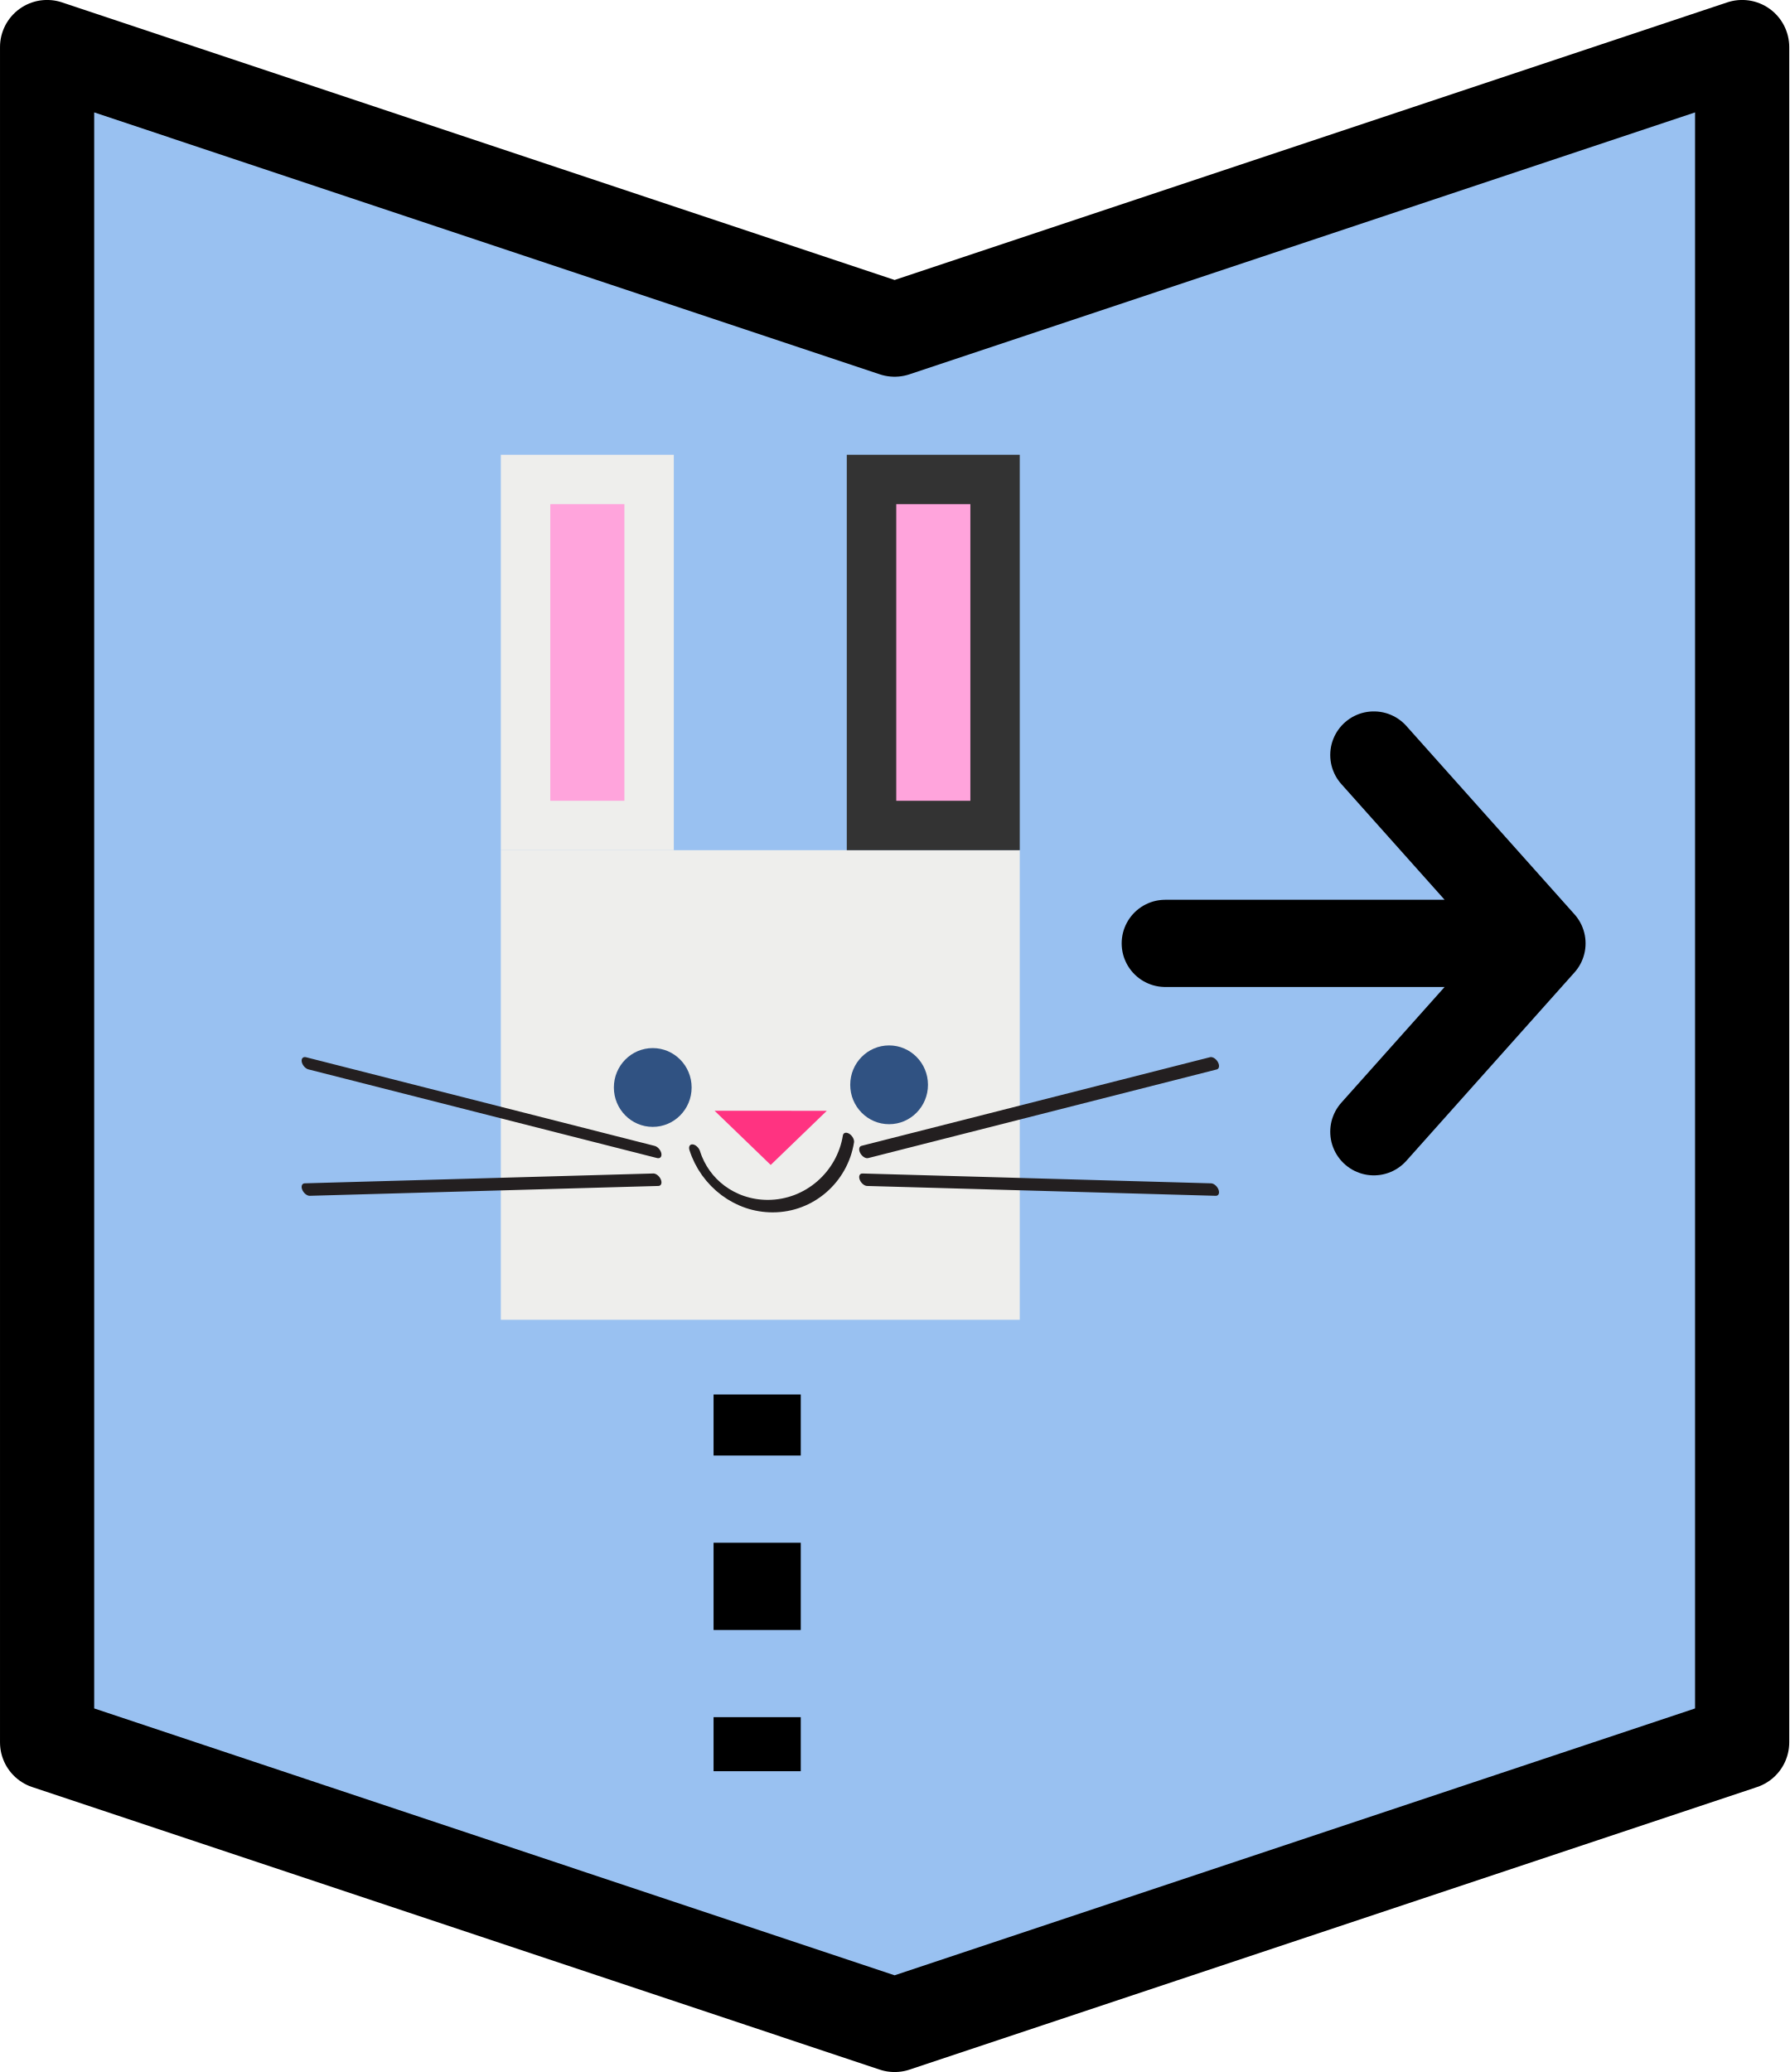
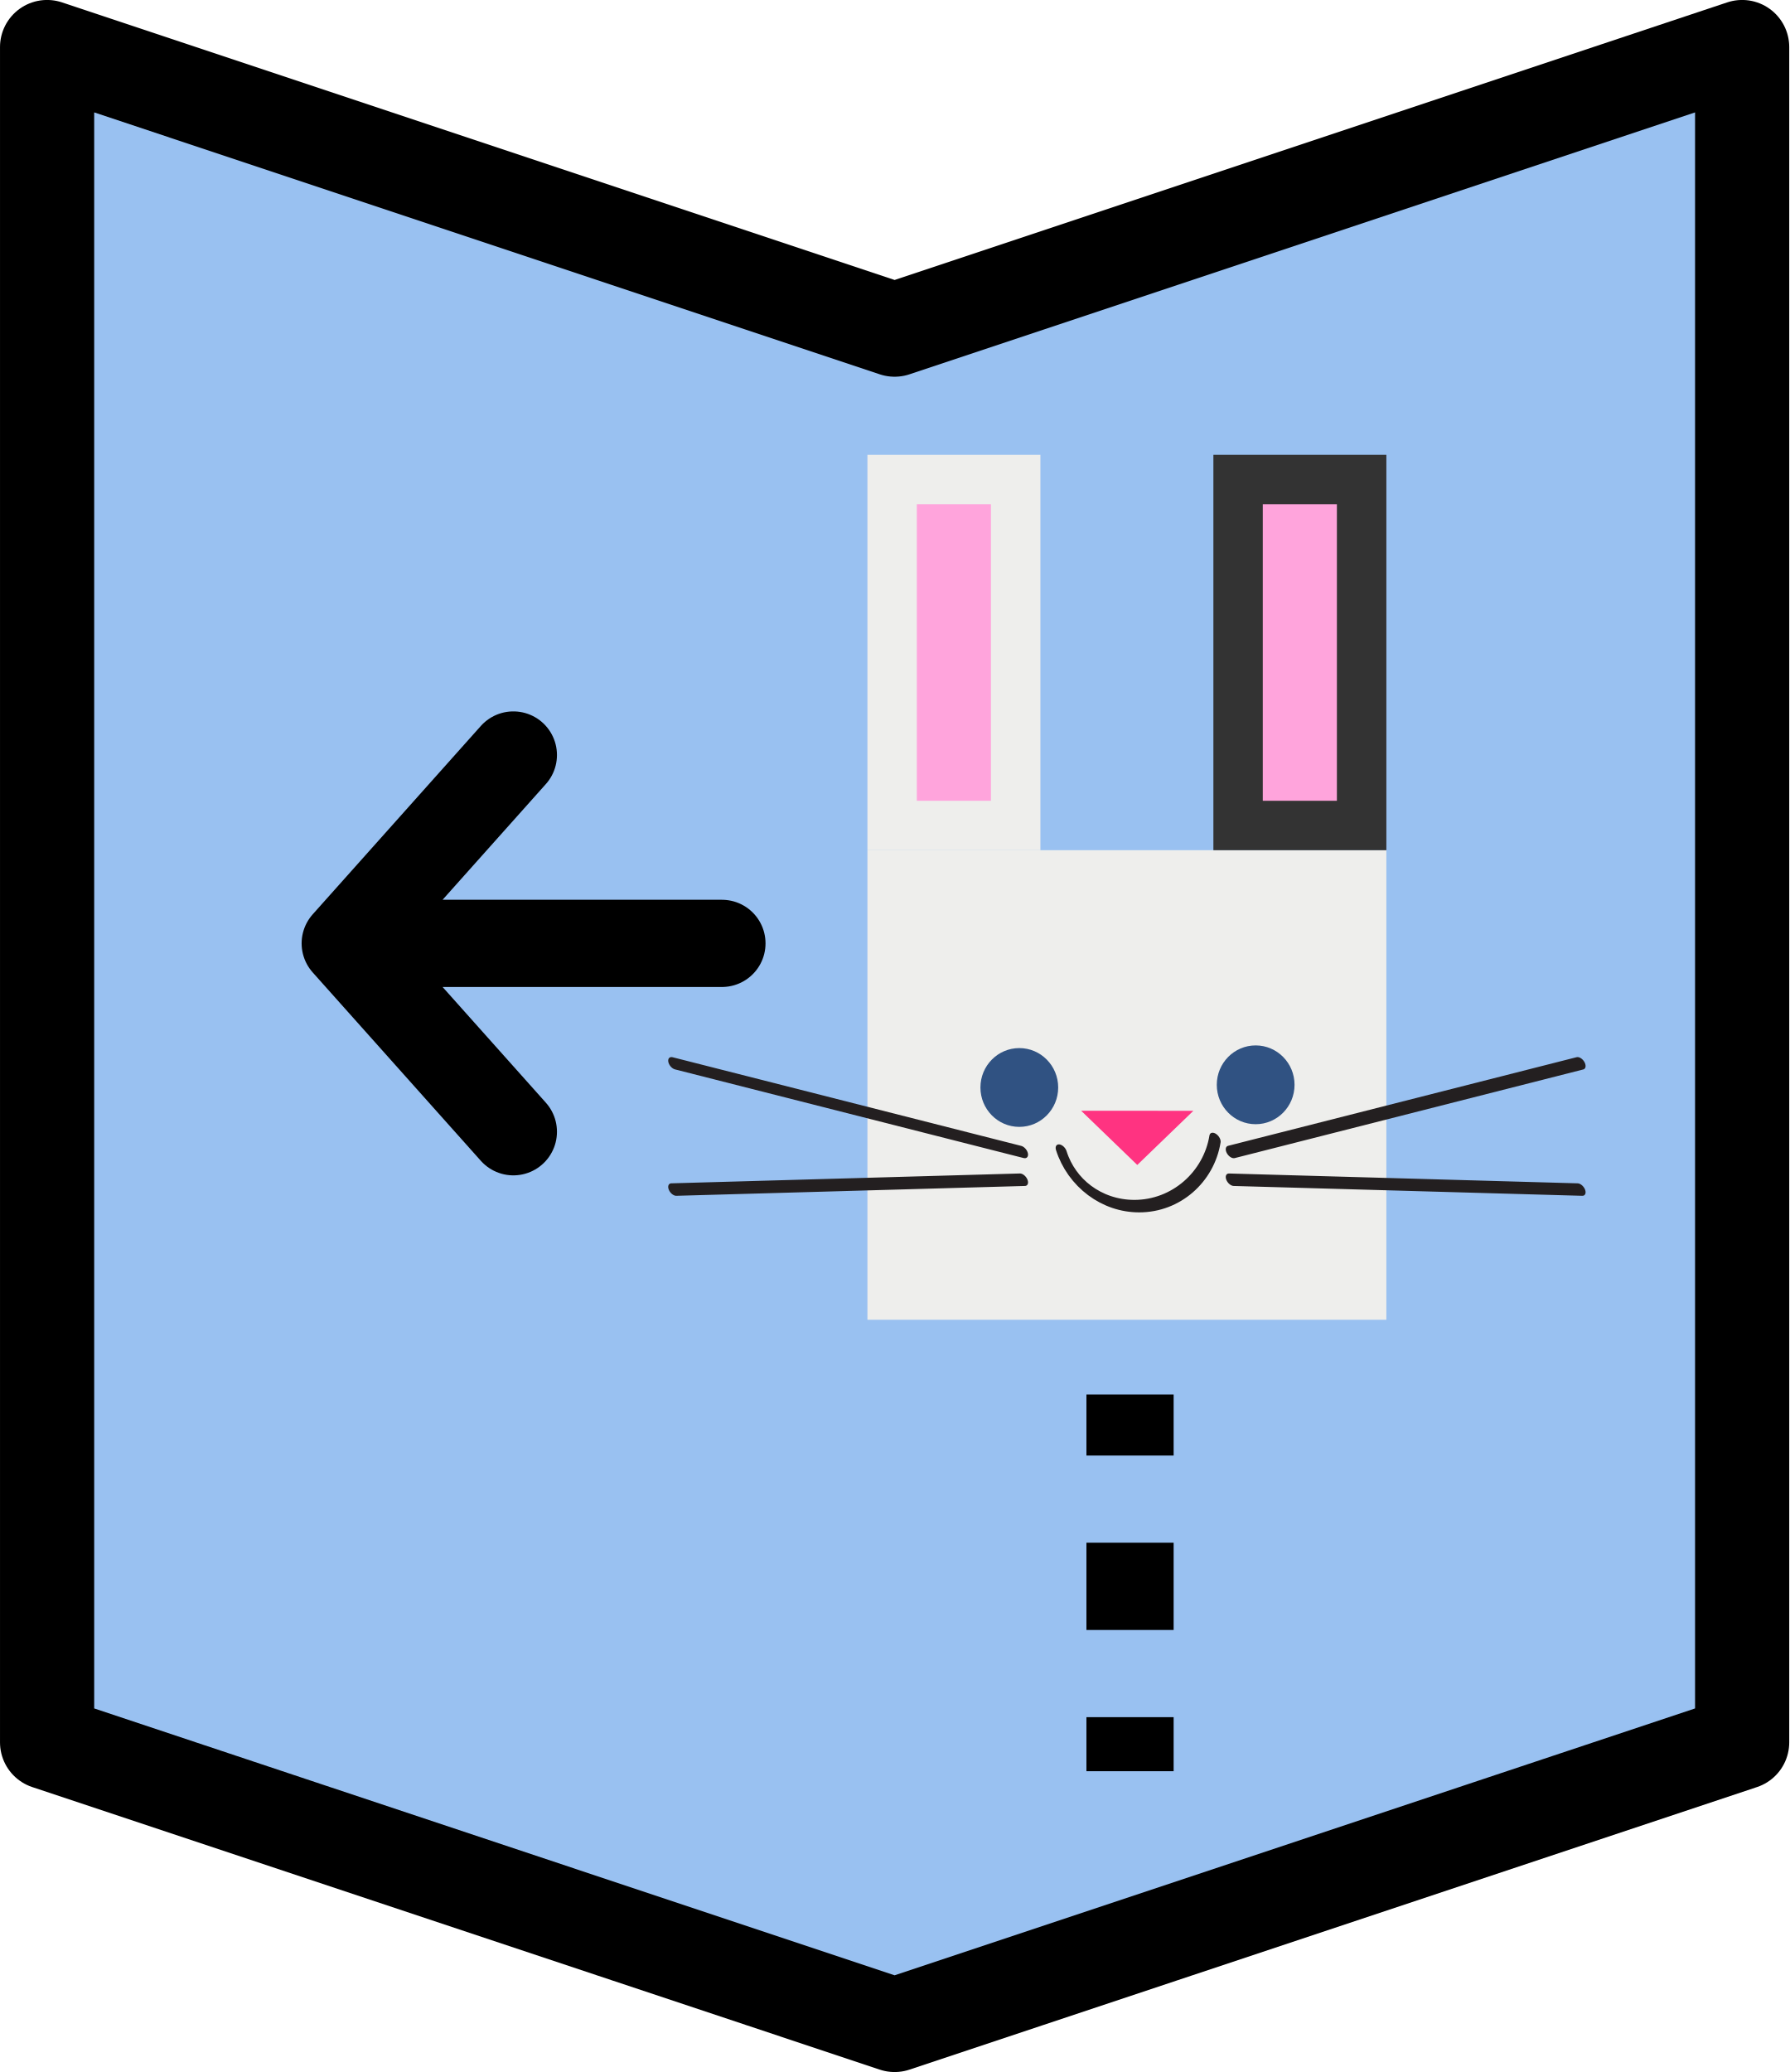
<svg xmlns="http://www.w3.org/2000/svg" width="25.136mm" height="29.104mm" viewBox="0 0 25.136 29.104" version="1.1" id="svg8">
  <defs id="defs2">
    </defs>
  <g id="layer1" transform="translate(6.614619,122.775)">
    <path id="rect833-9-41-4-7" style="fill:#99c1f1;stroke:#000000;stroke-width:1.323;stroke-linecap:round;stroke-linejoin:round;stroke-miterlimit:4;stroke-dasharray:none;stop-color:#000000" d="m -5.953,-122.114 11.906,3.969 11.906,-3.969 v 23.813 l -11.906,3.969 -11.906,-3.969 z" />
-     <path id="path840-7" style="font-variation-settings:normal;vector-effect:none;fill:none;fill-opacity:1;stroke:#000000;stroke-width:1.225;stroke-linecap:round;stroke-linejoin:round;stroke-miterlimit:4;stroke-dasharray:none;stroke-dashoffset:0;stroke-opacity:1;stop-color:#000000" d="m 9.755,-109.524 h 5.292 m -2.362,2.646 2.362,-2.646 -2.362,-2.646" />
-     <rect style="fill:#eeeeec;fill-opacity:1;stroke-width:0.346;stroke-linecap:round;stroke-linejoin:round;stop-color:#000000" id="rect857" width="7.29" height="6.596" x="0.421" y="-110.833" />
-     <rect style="fill:#eeeeec;fill-opacity:1;stroke-width:0.385;stroke-linecap:round;stroke-linejoin:round;stop-color:#000000" id="rect861" width="2.43" height="5.554" x="0.421" y="-116.387" />
-     <rect style="fill:#333333;fill-opacity:1;stroke-width:0.385;stroke-linecap:round;stroke-linejoin:round;stop-color:#000000" id="rect861-3" width="2.43" height="5.554" x="5.281" y="-116.387" />
-     <rect style="fill:#ffa4dc;fill-opacity:1;stroke-width:0.218;stroke-linecap:round;stroke-linejoin:round;stop-color:#000000" id="rect883" width="1.041" height="4.166" x="1.116" y="-115.693" />
-     <rect style="fill:#ffa4dc;fill-opacity:1;stroke-width:0.218;stroke-linecap:round;stroke-linejoin:round;stop-color:#000000" id="rect883-6" width="1.041" height="4.166" x="5.976" y="-115.693" />
-     <g id="g1036" transform="matrix(0.2624021,0.1251594,0,0.2624021,-27.93876,-139.9026)">
+     <path id="path840-7" style="font-variation-settings:normal;vector-effect:none;fill:none;fill-opacity:1;stroke:#000000;stroke-width:1.225;stroke-linecap:round;stroke-linejoin:round;stroke-miterlimit:4;stroke-dasharray:none;stroke-dashoffset:0;stroke-opacity:1;stop-color:#000000" d="m 3.527,-109.524 h -5.292 m 2.362,2.646 -2.362,-2.646 2.362,-2.646" />
+     <rect style="fill:#eeeeec;fill-opacity:1;stroke-width:0.346;stroke-linecap:round;stroke-linejoin:round;stop-color:#000000" id="rect857" width="7.29" height="6.596" x="5.571" y="-110.833" />
+     <rect style="fill:#eeeeec;fill-opacity:1;stroke-width:0.385;stroke-linecap:round;stroke-linejoin:round;stop-color:#000000" id="rect861" width="2.43" height="5.554" x="5.571" y="-116.387" />
+     <rect style="fill:#333333;fill-opacity:1;stroke-width:0.385;stroke-linecap:round;stroke-linejoin:round;stop-color:#000000" id="rect861-3" width="2.43" height="5.554" x="10.431" y="-116.387" />
+     <rect style="fill:#ffa4dc;fill-opacity:1;stroke-width:0.218;stroke-linecap:round;stroke-linejoin:round;stop-color:#000000" id="rect883" width="1.041" height="4.166" x="6.265" y="-115.693" />
+     <rect style="fill:#ffa4dc;fill-opacity:1;stroke-width:0.218;stroke-linecap:round;stroke-linejoin:round;stop-color:#000000" id="rect883-6" width="1.041" height="4.166" x="11.125" y="-115.693" />
+     <g id="g1036" transform="matrix(0.2624021,0.1251594,0,0.2624021,-22.78929,-139.9026)">
      <ellipse fill="#305282" cx="128.753" cy="123.485" id="circle327-8-0-3-0" style="stroke-width:0.064" transform="matrix(0.9025853,-0.4305111,0,1,0,0)" rx="2.306" ry="2.109" />
      <ellipse fill="#305282" cx="142.772" cy="123.342" id="circle329-8-5-7-9" style="stroke-width:0.064" transform="matrix(0.9025853,-0.4305111,0,1,0,0)" rx="2.306" ry="2.109" />
      <path fill="#ff3381" d="m 122.526,69.19 -3.004,-1.467 6.008,-2.865" id="path333-1-2-2-3" style="stroke-width:0.061" />
      <path fill="none" stroke="#231f20" stroke-width="0.836" stroke-linecap="round" stroke-linejoin="round" stroke-miterlimit="10" d="m 126.688,65.814 c -0.331,2.195 -2.081,4.587 -4.186,5.592 -1.892,0.903 -3.5,0.423 -4.044,-1.043 m 9.106,-4.271 18.661,-13.646 m -18.661,15.132 18.661,-8.374 M 116.376,71.428 97.715,75.584 m 18.661,-2.67 -18.661,9.428" id="path335-8-9-6-6" style="stroke-width:0.603;stroke-miterlimit:10;stroke-dasharray:none" />
    </g>
-     <path style="font-variation-settings:normal;opacity:1;vector-effect:none;fill:none;fill-opacity:1;stroke:#000000;stroke-width:1.225;stroke-linecap:butt;stroke-linejoin:round;stroke-miterlimit:4;stroke-dasharray:1.225, 1.225;stroke-dashoffset:0.367;stroke-opacity:1;stop-color:#000000;stop-opacity:1" d="m 4.022,-103.188 v 5.292" id="path840-7-1" />
+     <path style="font-variation-settings:normal;opacity:1;vector-effect:none;fill:none;fill-opacity:1;stroke:#000000;stroke-width:1.225;stroke-linecap:butt;stroke-linejoin:round;stroke-miterlimit:4;stroke-dasharray:1.225,1.225;stroke-dashoffset:0.367;stroke-opacity:1;stop-color:#000000;stop-opacity:1" d="m 9.26,-103.188 0,5.292" id="path840-7-1" />
  </g>
</svg>
